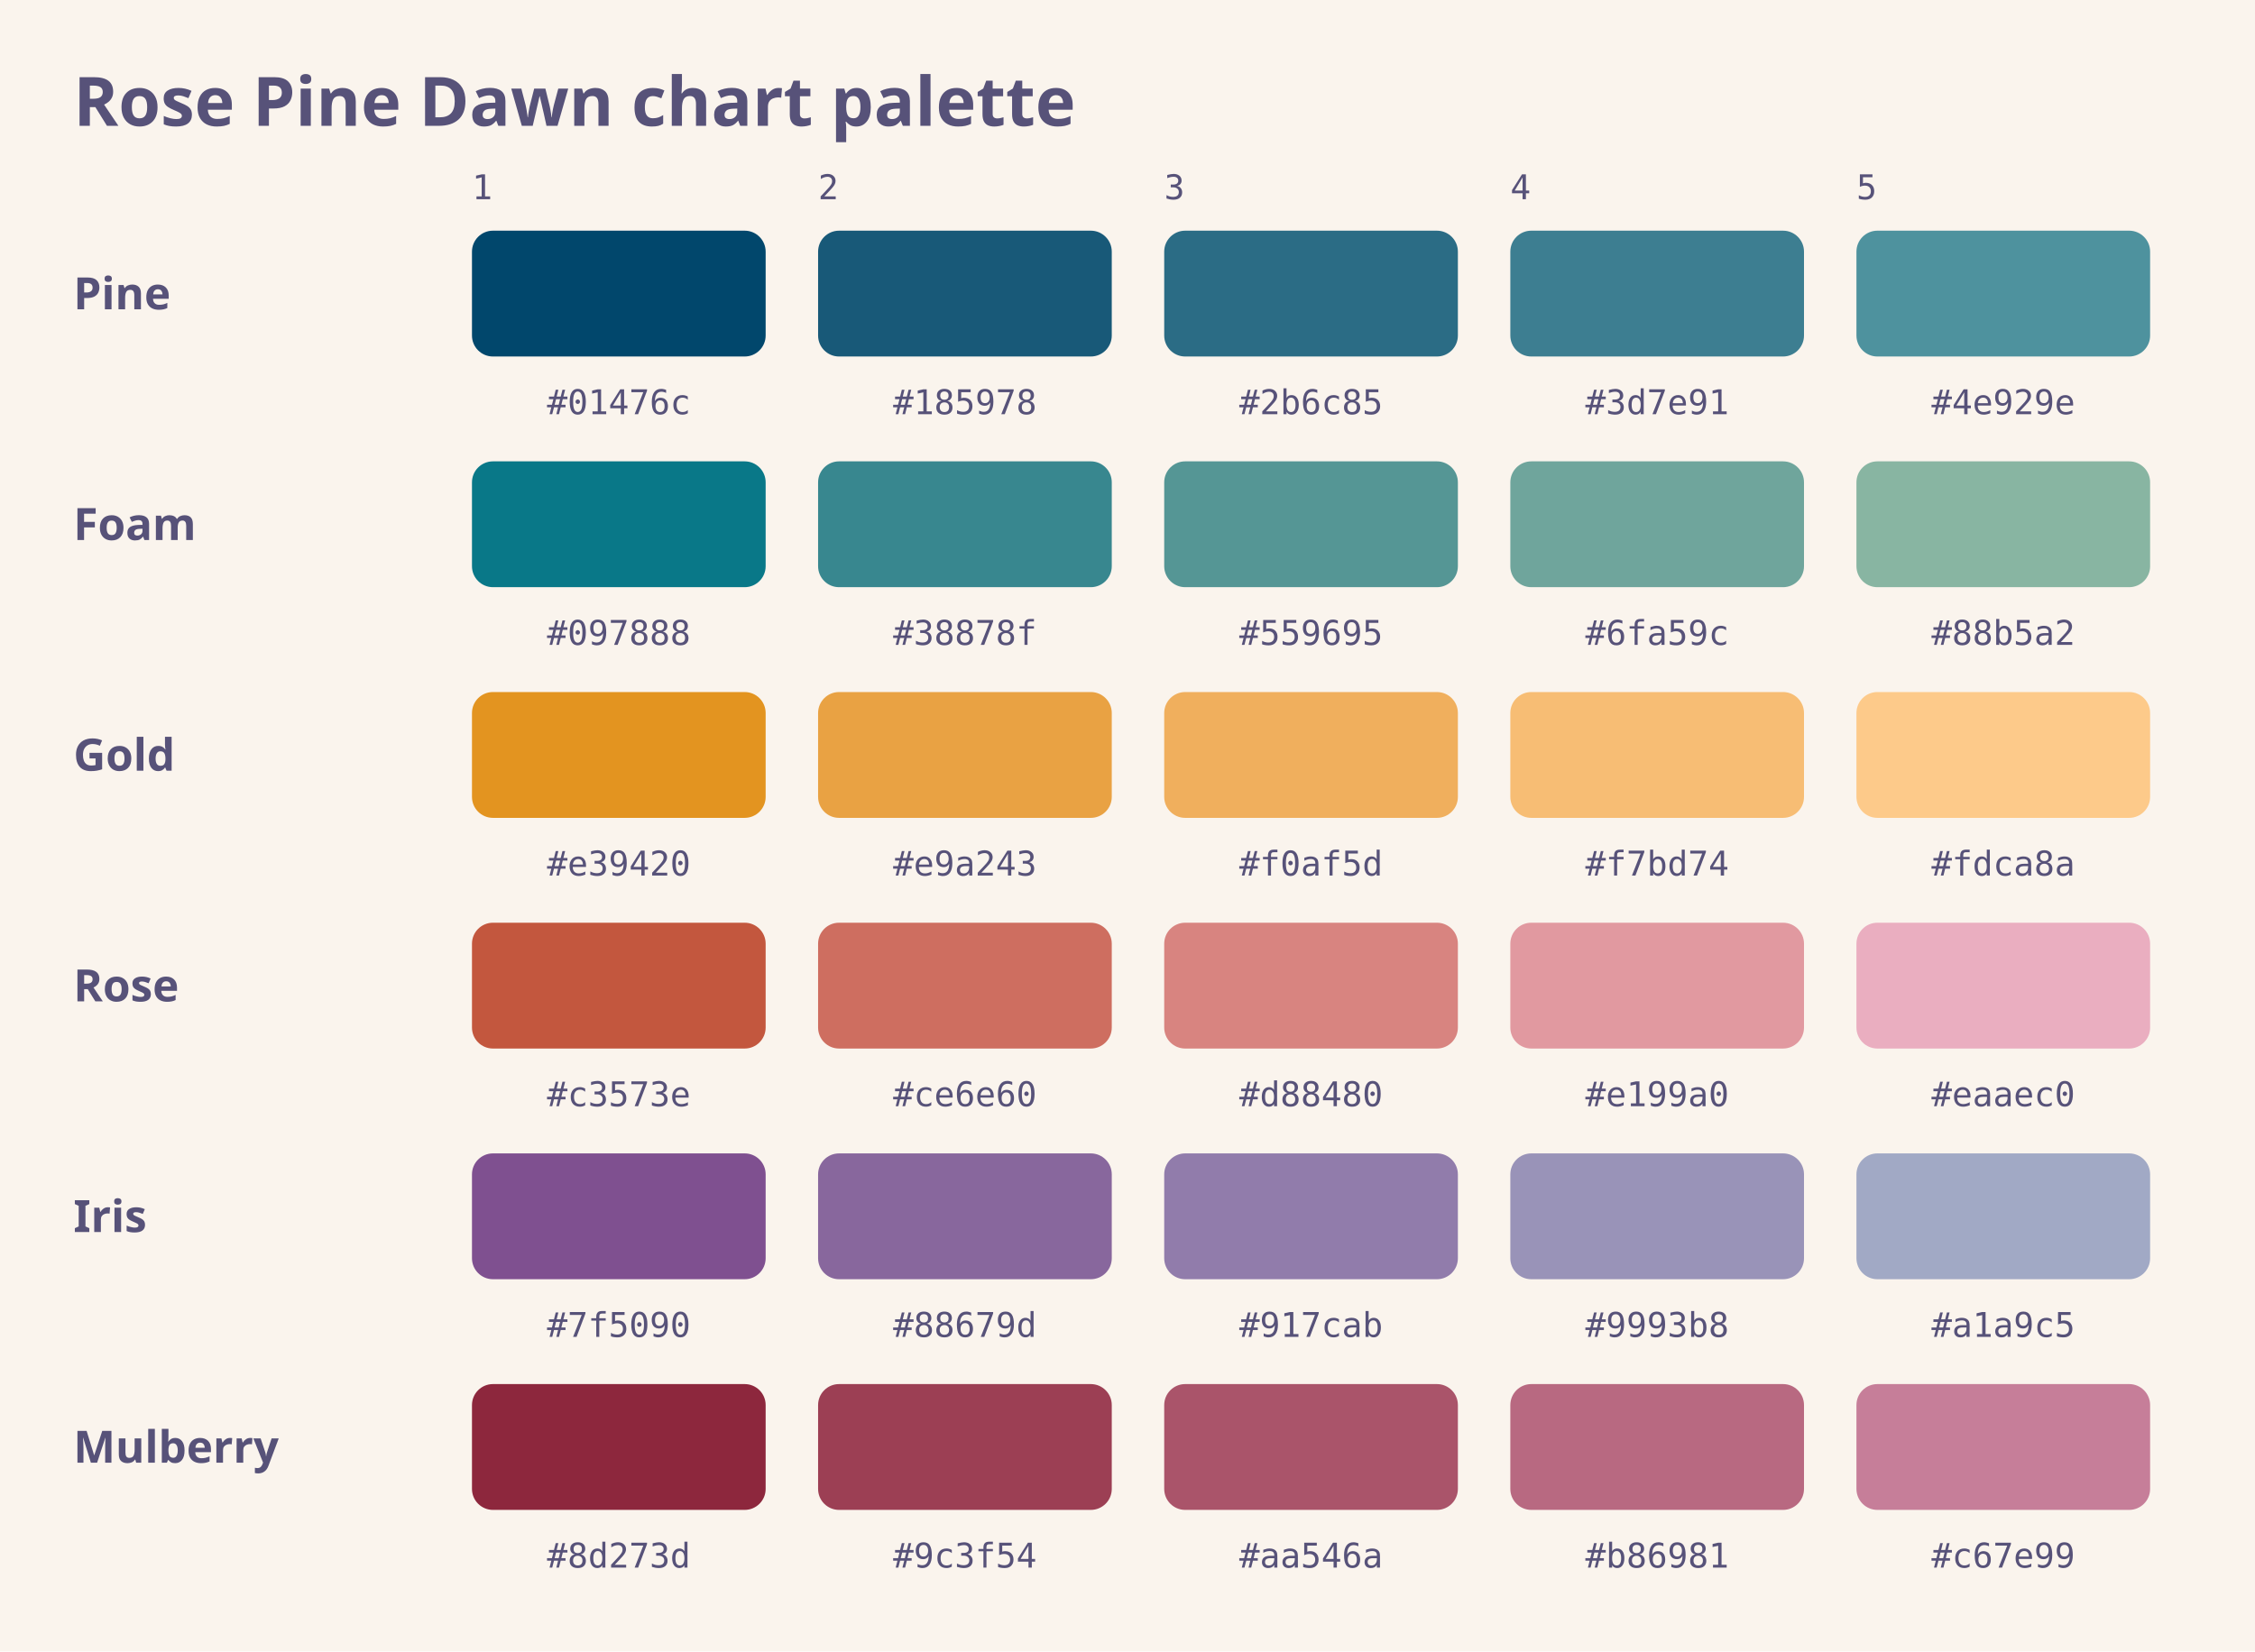
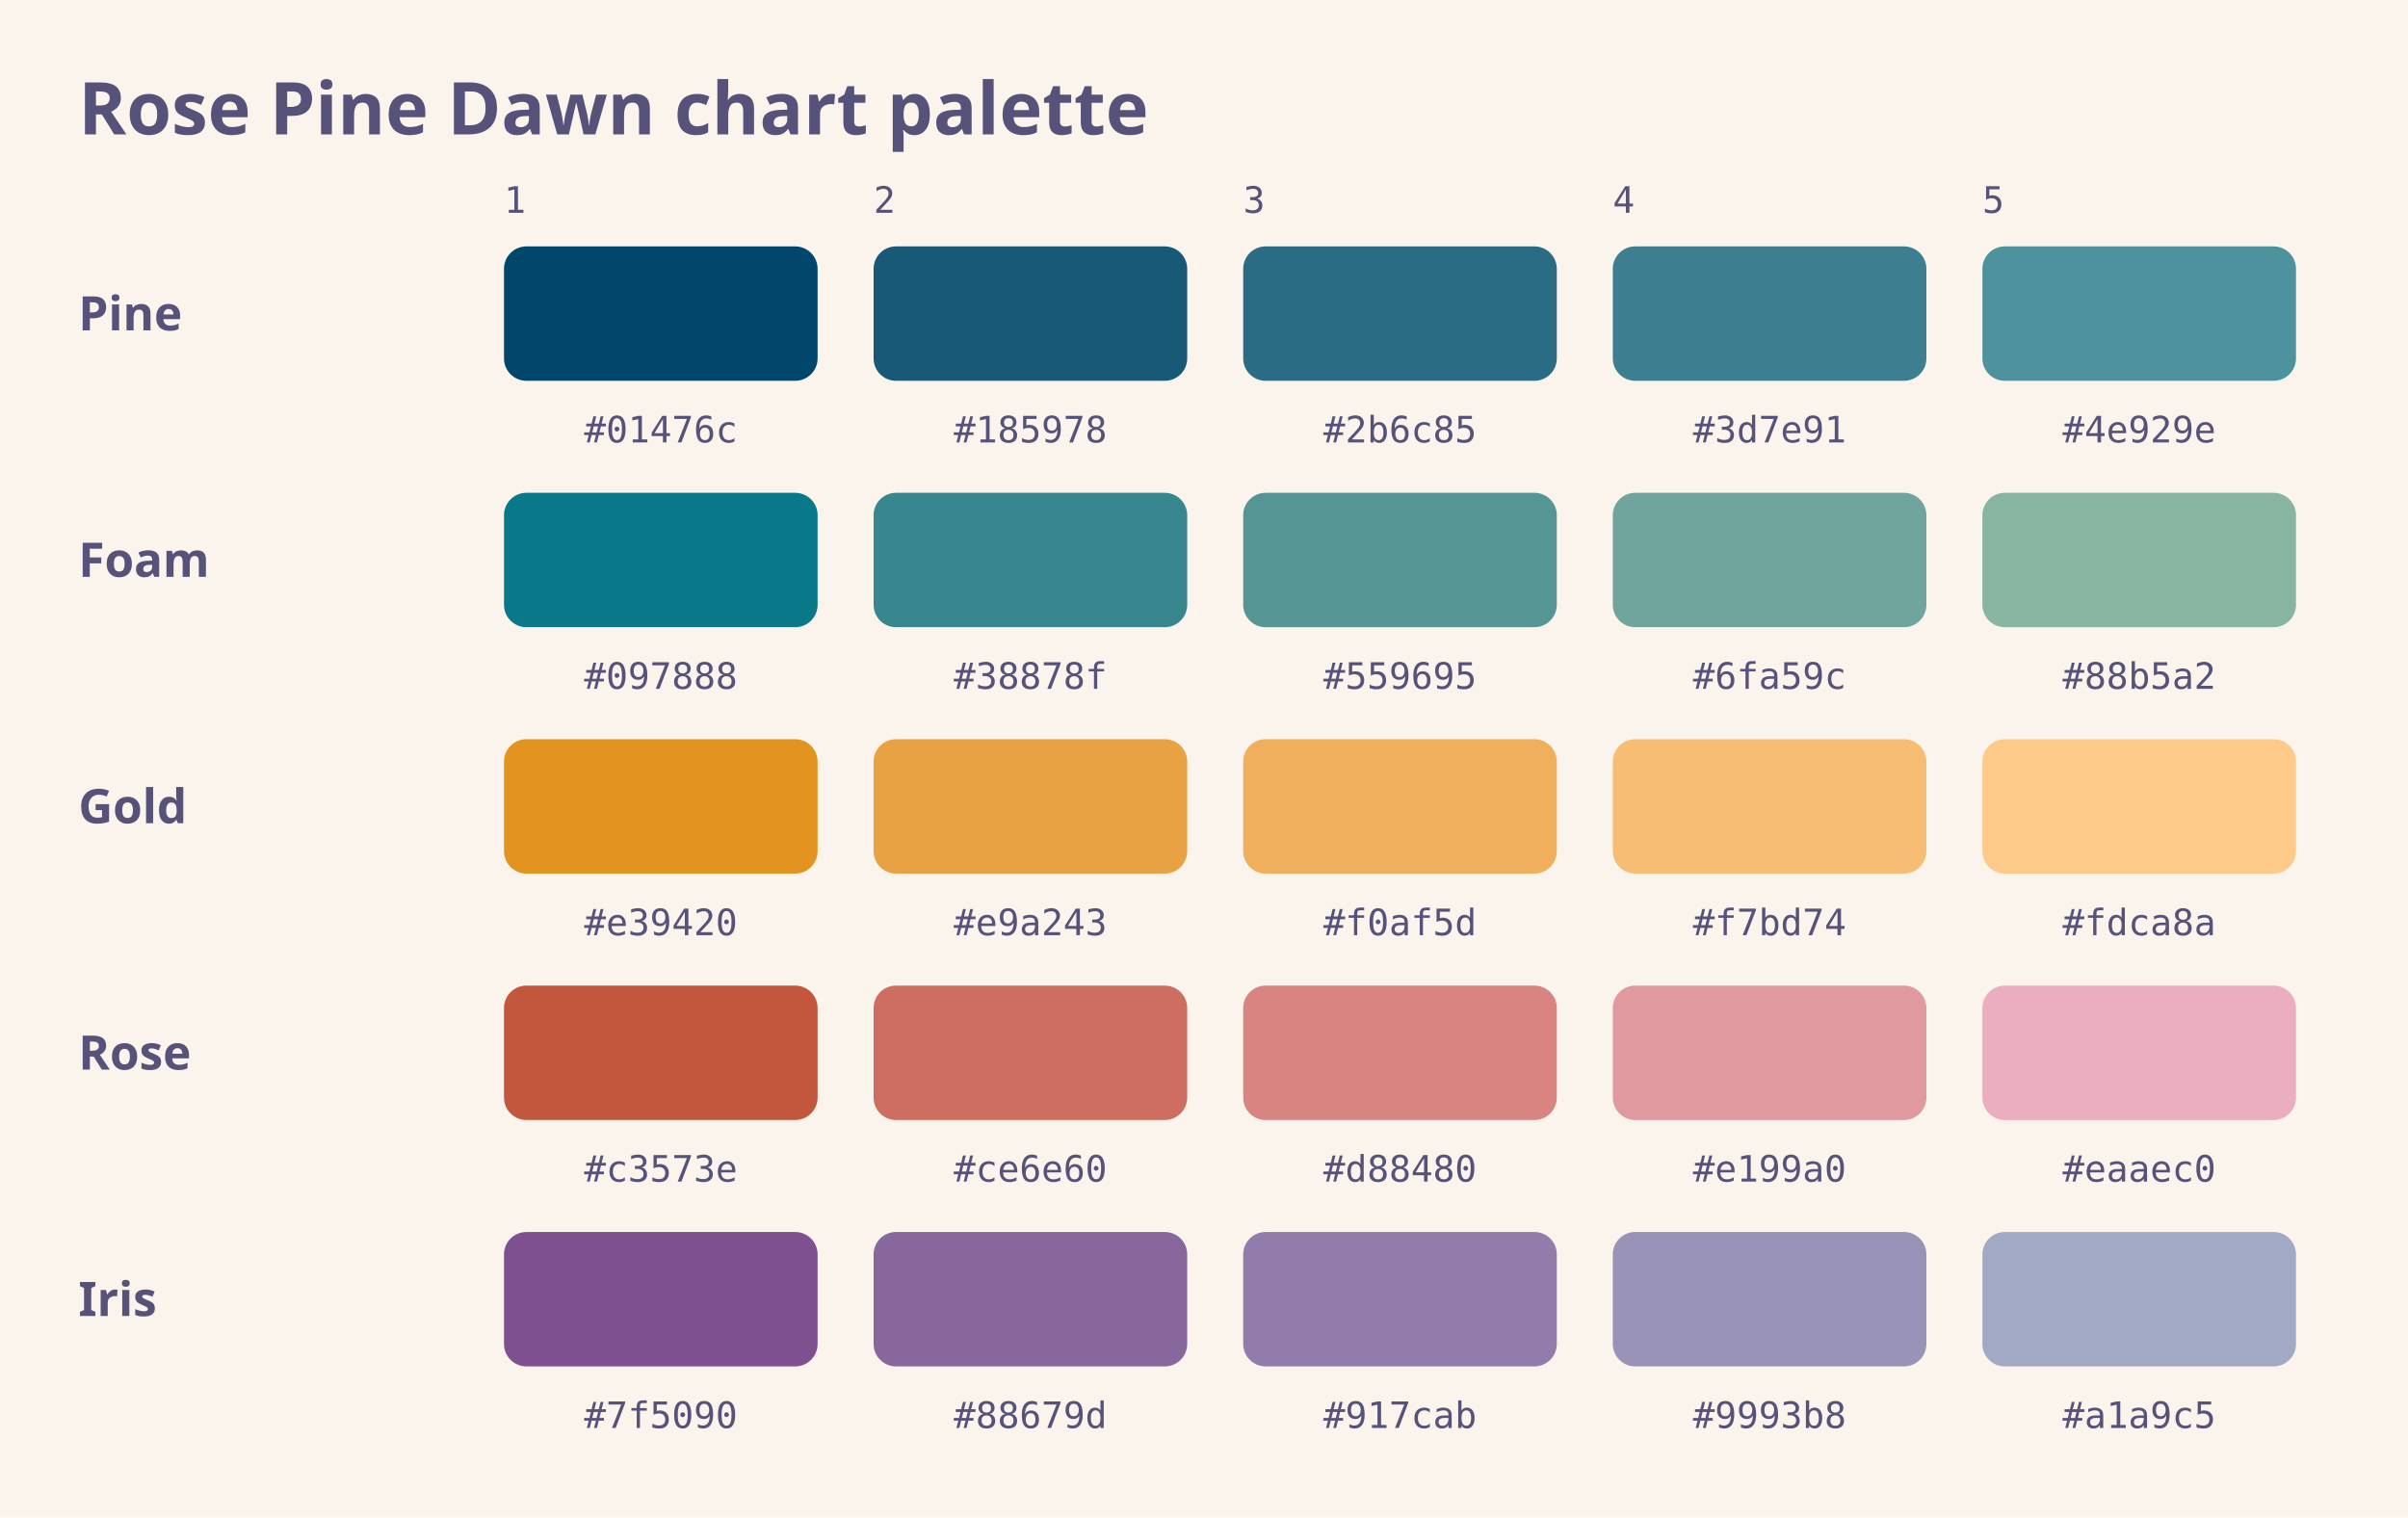
- <svg xmlns="http://www.w3.org/2000/svg" width="860" height="630" viewBox="0 0 860 630" role="img" aria-labelledby="title description">
+ <svg xmlns="http://www.w3.org/2000/svg" width="860" height="542" viewBox="0 0 860 542" role="img" aria-labelledby="title description">
  <style>
  text { fill: #575279; font-family: ui-monospace, SFMono-Regular, Menlo, monospace; font-size: 13px; }
  .title { font-family: ui-sans-serif, system-ui, sans-serif; font-size: 26px; font-weight: 700; }
  .family { font-family: ui-sans-serif, system-ui, sans-serif; font-size: 17px; font-weight: 650; }
</style>
-   <rect width="860" height="630" fill="#faf4ed" />
+   <rect width="860" height="542" fill="#faf4ed" />
  <text x="28" y="48" class="title">Rose Pine Dawn chart palette</text>
  <text x="180" y="76">1</text>
  <text x="312" y="76">2</text>
  <text x="444" y="76">3</text>
  <text x="576" y="76">4</text>
  <text x="708" y="76">5</text>
  <text x="28" y="118" class="family">Pine</text>
  <g transform="translate(180 88)">
    <rect width="112" height="48" rx="8" fill="#01476c" />
    <text x="56" y="70" text-anchor="middle">#01476c</text>
  </g>
  <g transform="translate(312 88)">
    <rect width="112" height="48" rx="8" fill="#185978" />
    <text x="56" y="70" text-anchor="middle">#185978</text>
  </g>
  <g transform="translate(444 88)">
    <rect width="112" height="48" rx="8" fill="#2b6c85" />
    <text x="56" y="70" text-anchor="middle">#2b6c85</text>
  </g>
  <g transform="translate(576 88)">
    <rect width="112" height="48" rx="8" fill="#3d7e91" />
    <text x="56" y="70" text-anchor="middle">#3d7e91</text>
  </g>
  <g transform="translate(708 88)">
    <rect width="112" height="48" rx="8" fill="#4e929e" />
    <text x="56" y="70" text-anchor="middle">#4e929e</text>
  </g>
  <text x="28" y="206" class="family">Foam</text>
  <g transform="translate(180 176)">
    <rect width="112" height="48" rx="8" fill="#097888" />
    <text x="56" y="70" text-anchor="middle">#097888</text>
  </g>
  <g transform="translate(312 176)">
    <rect width="112" height="48" rx="8" fill="#38878f" />
    <text x="56" y="70" text-anchor="middle">#38878f</text>
  </g>
  <g transform="translate(444 176)">
    <rect width="112" height="48" rx="8" fill="#559695" />
    <text x="56" y="70" text-anchor="middle">#559695</text>
  </g>
  <g transform="translate(576 176)">
    <rect width="112" height="48" rx="8" fill="#6fa59c" />
    <text x="56" y="70" text-anchor="middle">#6fa59c</text>
  </g>
  <g transform="translate(708 176)">
    <rect width="112" height="48" rx="8" fill="#88b5a2" />
    <text x="56" y="70" text-anchor="middle">#88b5a2</text>
  </g>
  <text x="28" y="294" class="family">Gold</text>
  <g transform="translate(180 264)">
    <rect width="112" height="48" rx="8" fill="#e39420" />
    <text x="56" y="70" text-anchor="middle">#e39420</text>
  </g>
  <g transform="translate(312 264)">
    <rect width="112" height="48" rx="8" fill="#e9a243" />
    <text x="56" y="70" text-anchor="middle">#e9a243</text>
  </g>
  <g transform="translate(444 264)">
    <rect width="112" height="48" rx="8" fill="#f0af5d" />
    <text x="56" y="70" text-anchor="middle">#f0af5d</text>
  </g>
  <g transform="translate(576 264)">
    <rect width="112" height="48" rx="8" fill="#f7bd74" />
    <text x="56" y="70" text-anchor="middle">#f7bd74</text>
  </g>
  <g transform="translate(708 264)">
    <rect width="112" height="48" rx="8" fill="#fdca8a" />
    <text x="56" y="70" text-anchor="middle">#fdca8a</text>
  </g>
  <text x="28" y="382" class="family">Rose</text>
  <g transform="translate(180 352)">
    <rect width="112" height="48" rx="8" fill="#c3573e" />
    <text x="56" y="70" text-anchor="middle">#c3573e</text>
  </g>
  <g transform="translate(312 352)">
    <rect width="112" height="48" rx="8" fill="#ce6e60" />
    <text x="56" y="70" text-anchor="middle">#ce6e60</text>
  </g>
  <g transform="translate(444 352)">
    <rect width="112" height="48" rx="8" fill="#d88480" />
    <text x="56" y="70" text-anchor="middle">#d88480</text>
  </g>
  <g transform="translate(576 352)">
    <rect width="112" height="48" rx="8" fill="#e199a0" />
    <text x="56" y="70" text-anchor="middle">#e199a0</text>
  </g>
  <g transform="translate(708 352)">
    <rect width="112" height="48" rx="8" fill="#eaaec0" />
    <text x="56" y="70" text-anchor="middle">#eaaec0</text>
  </g>
  <text x="28" y="470" class="family">Iris</text>
  <g transform="translate(180 440)">
    <rect width="112" height="48" rx="8" fill="#7f5090" />
    <text x="56" y="70" text-anchor="middle">#7f5090</text>
  </g>
  <g transform="translate(312 440)">
    <rect width="112" height="48" rx="8" fill="#88679d" />
    <text x="56" y="70" text-anchor="middle">#88679d</text>
  </g>
  <g transform="translate(444 440)">
    <rect width="112" height="48" rx="8" fill="#917cab" />
    <text x="56" y="70" text-anchor="middle">#917cab</text>
  </g>
  <g transform="translate(576 440)">
    <rect width="112" height="48" rx="8" fill="#9993b8" />
    <text x="56" y="70" text-anchor="middle">#9993b8</text>
  </g>
  <g transform="translate(708 440)">
    <rect width="112" height="48" rx="8" fill="#a1a9c5" />
    <text x="56" y="70" text-anchor="middle">#a1a9c5</text>
  </g>
-   <text x="28" y="558" class="family">Mulberry</text>
-   <g transform="translate(180 528)">
-     <rect width="112" height="48" rx="8" fill="#8d273d" />
-     <text x="56" y="70" text-anchor="middle">#8d273d</text>
-   </g>
-   <g transform="translate(312 528)">
-     <rect width="112" height="48" rx="8" fill="#9c3f54" />
-     <text x="56" y="70" text-anchor="middle">#9c3f54</text>
-   </g>
-   <g transform="translate(444 528)">
-     <rect width="112" height="48" rx="8" fill="#aa546a" />
-     <text x="56" y="70" text-anchor="middle">#aa546a</text>
-   </g>
-   <g transform="translate(576 528)">
-     <rect width="112" height="48" rx="8" fill="#b86981" />
-     <text x="56" y="70" text-anchor="middle">#b86981</text>
-   </g>
-   <g transform="translate(708 528)">
-     <rect width="112" height="48" rx="8" fill="#c67e99" />
-     <text x="56" y="70" text-anchor="middle">#c67e99</text>
-   </g>
</svg>
